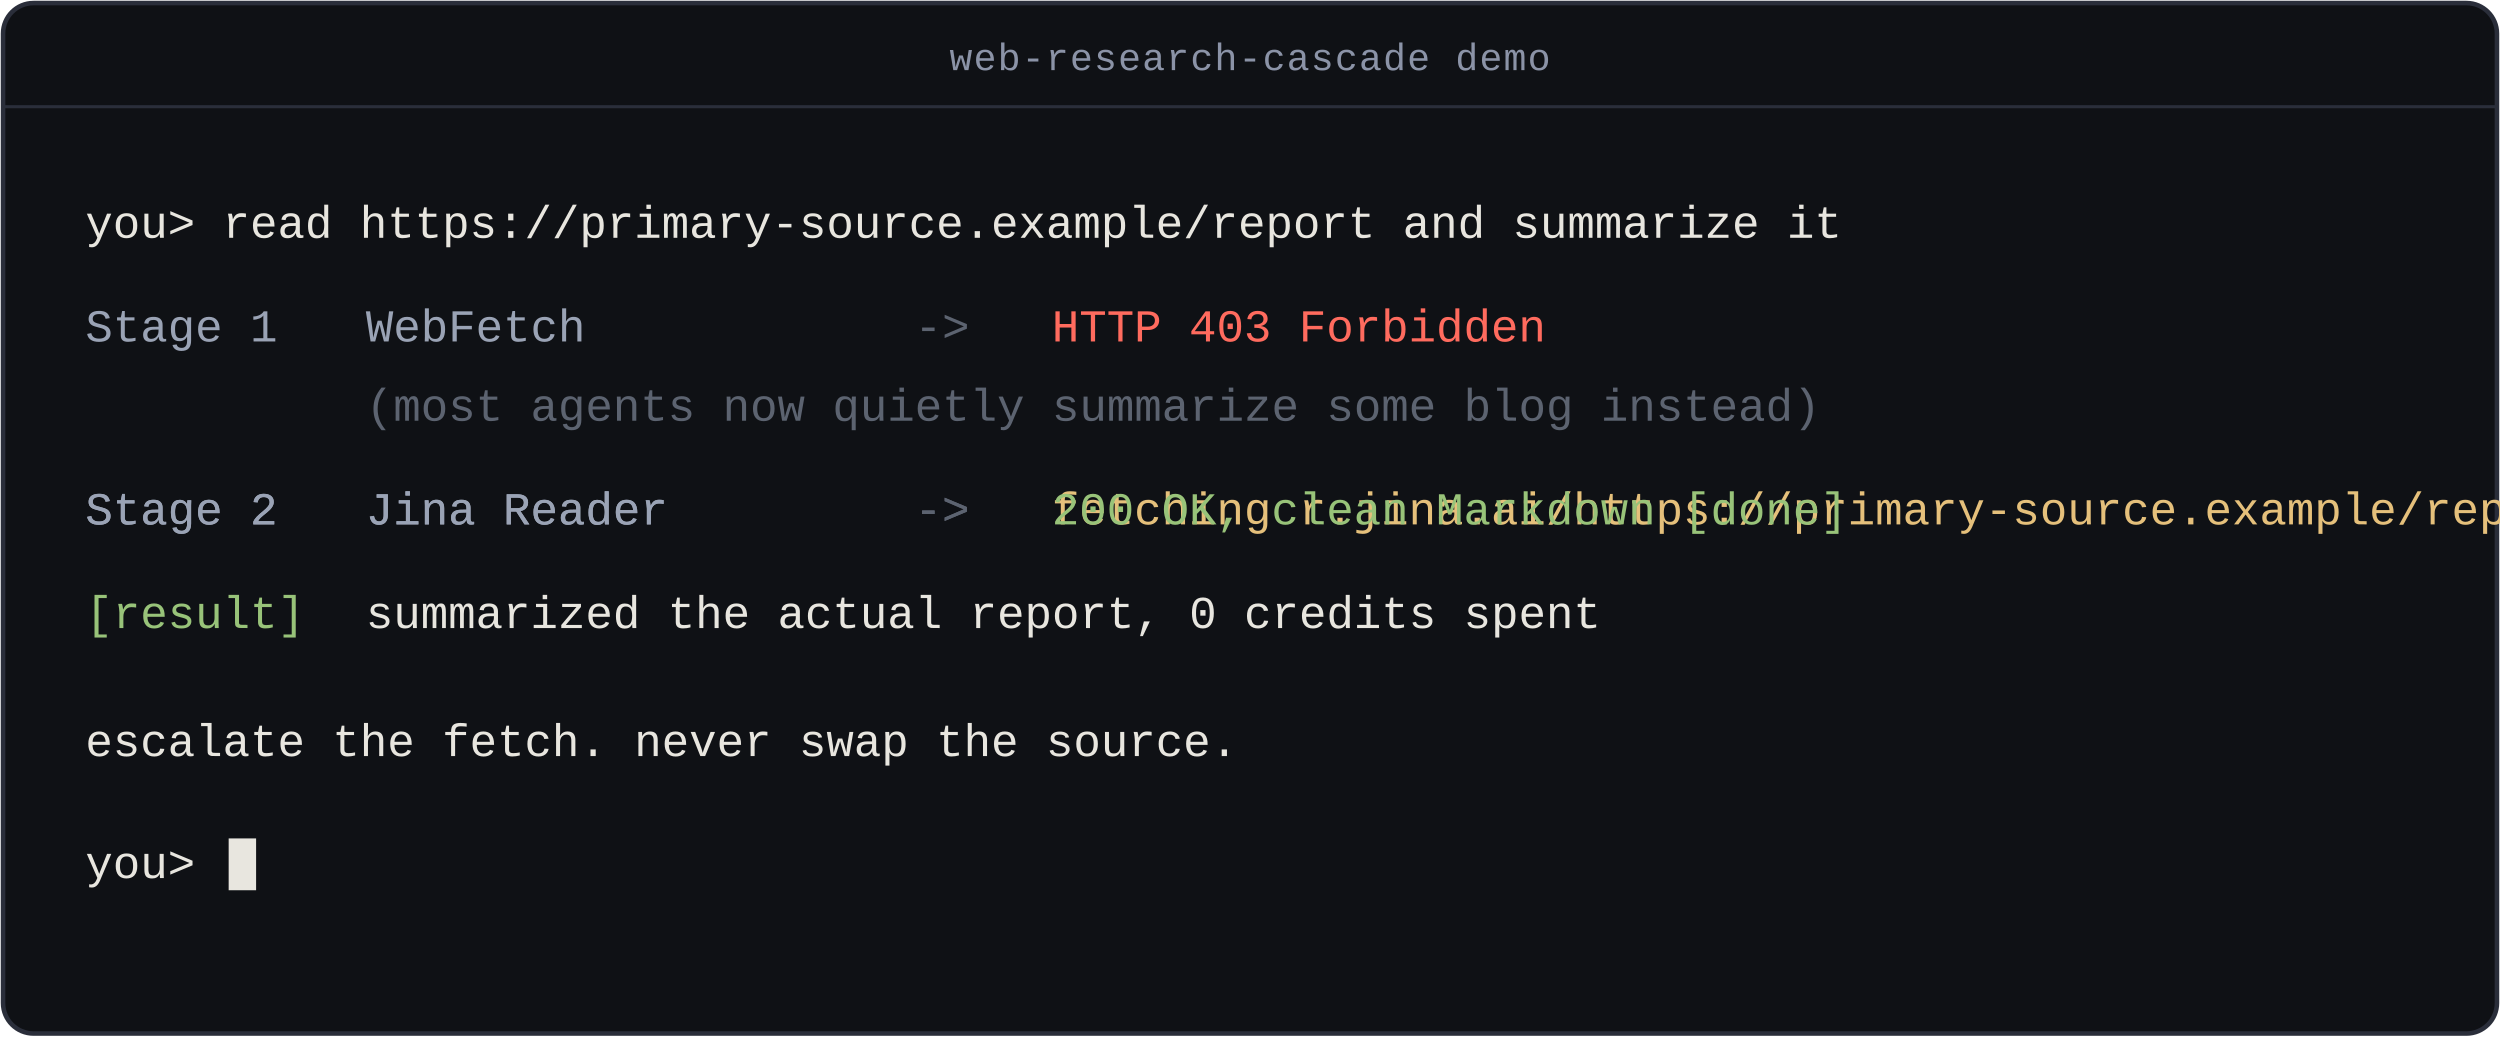
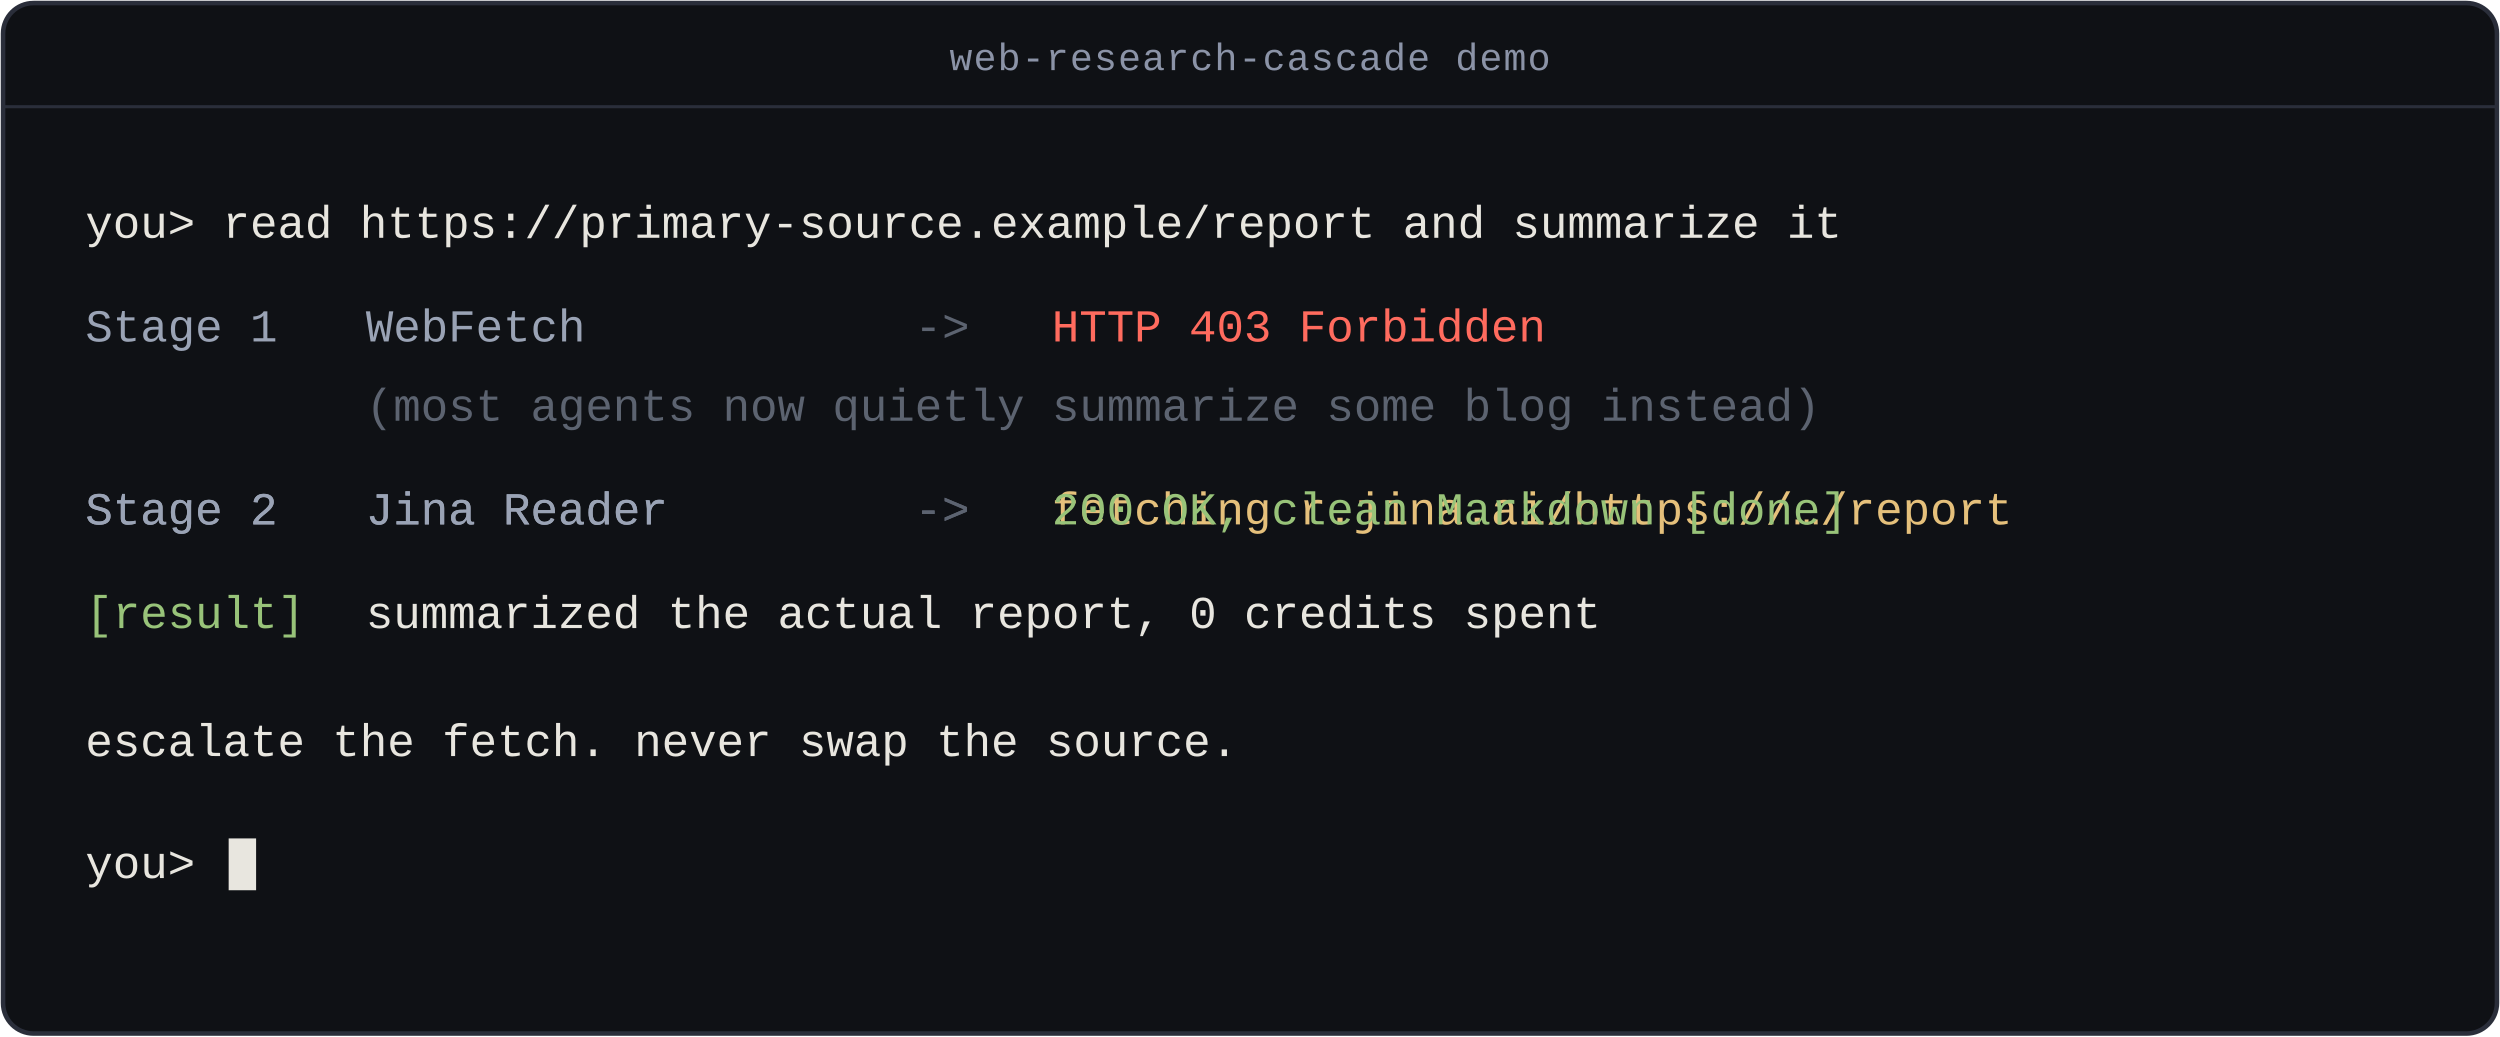
<svg xmlns="http://www.w3.org/2000/svg" viewBox="0 0 820 340" width="820" height="340" role="img" aria-label="Terminal demo: a fetch returns 403 Forbidden, the cascade escalates the same URL through Jina Reader and reads the actual page">
  <defs>
    <style>
      text {
        font-family: ui-monospace, "Cascadia Code", "SF Mono", Menlo, Consolas, "Liberation Mono", monospace;
        font-size: 15px;
      }
      .bar  { fill: #8b93a7; font-size: 12.5px; letter-spacing: 0.4px; }
      .user { fill: #e8e6df; }
      .dim  { fill: #5c6370; }
      .lbl  { fill: #9aa3b5; }
      .err  { fill: #ff6b5e; }
      .run  { fill: #e5c07b; }
      .ok   { fill: #98c379; }
      .tag  { fill: #e8e6df; }
    </style>
  </defs>
  <rect x="1" y="1" width="818" height="338" rx="10" fill="#0f1115" stroke="#2a2e3a" stroke-width="1.5" />
  <path d="M1 35 h818" stroke="#2a2e3a" stroke-width="1" />
  <text x="410" y="23" text-anchor="middle" class="bar">web-research-cascade demo</text>
  <g>
    <animate attributeName="opacity" dur="24s" repeatCount="indefinite" values="1;1;0;0" keyTimes="0;0.938;0.979;1" />
    <text x="28" y="78" class="user">you&gt; read https://primary-source.example/report and summarize it
      <animate attributeName="opacity" dur="24s" repeatCount="indefinite" values="0;0;1;1" keyTimes="0;0.042;0.058;1" />
    </text>
    <text y="112">
      <tspan x="28" class="lbl">Stage 1</tspan>
      <tspan x="120" class="lbl">WebFetch</tspan>
      <tspan x="300" class="dim">-&gt;</tspan>
      <tspan x="345" class="err">HTTP 403 Forbidden</tspan>
      <animate attributeName="opacity" dur="24s" repeatCount="indefinite" values="0;0;1;1" keyTimes="0;0.125;0.142;1" />
    </text>
    <text x="120" y="138" class="dim">(most agents now quietly summarize some blog instead)
      <animate attributeName="opacity" dur="24s" repeatCount="indefinite" values="0;0;1;1" keyTimes="0;0.208;0.225;1" />
    </text>
    <text y="172">
      <tspan x="28" class="lbl">Stage 2</tspan>
      <tspan x="120" class="lbl">Jina Reader</tspan>
      <tspan x="300" class="dim">-&gt;</tspan>
-       <tspan x="345" class="run">fetching r.jina.ai/https://primary-source.example/report</tspan>
+       <tspan x="345" class="run">fetching r.jina.ai/https://…/report</tspan>
      <animate attributeName="opacity" dur="24s" repeatCount="indefinite" values="0;0;1;1;0;0" keyTimes="0;0.312;0.329;0.421;0.438;1" />
    </text>
    <text y="172">
      <tspan x="28" class="lbl">Stage 2</tspan>
      <tspan x="120" class="lbl">Jina Reader</tspan>
      <tspan x="300" class="dim">-&gt;</tspan>
      <tspan x="345" class="ok">200 OK, clean Markdown  [done]</tspan>
      <animate attributeName="opacity" dur="24s" repeatCount="indefinite" values="0;0;1;1" keyTimes="0;0.438;0.454;1" />
    </text>
    <text y="206">
      <tspan x="28" class="ok">[result]</tspan>
      <tspan x="120" class="user">summarized the actual report, 0 credits spent</tspan>
      <animate attributeName="opacity" dur="24s" repeatCount="indefinite" values="0;0;1;1" keyTimes="0;0.521;0.537;1" />
    </text>
    <text x="28" y="248" class="tag">escalate the fetch. never swap the source.
      <animate attributeName="opacity" dur="24s" repeatCount="indefinite" values="0;0;1;1" keyTimes="0;0.625;0.646;1" />
    </text>
    <g>
      <animate attributeName="opacity" dur="24s" repeatCount="indefinite" values="0;0;1;1" keyTimes="0;0.708;0.725;1" />
      <text x="28" y="288" class="user">you&gt;</text>
      <rect x="75" y="275" width="9" height="17" fill="#e8e6df">
        <animate attributeName="opacity" dur="1.1s" repeatCount="indefinite" values="1;1;0;0" keyTimes="0;0.5;0.51;1" />
      </rect>
    </g>
  </g>
</svg>
